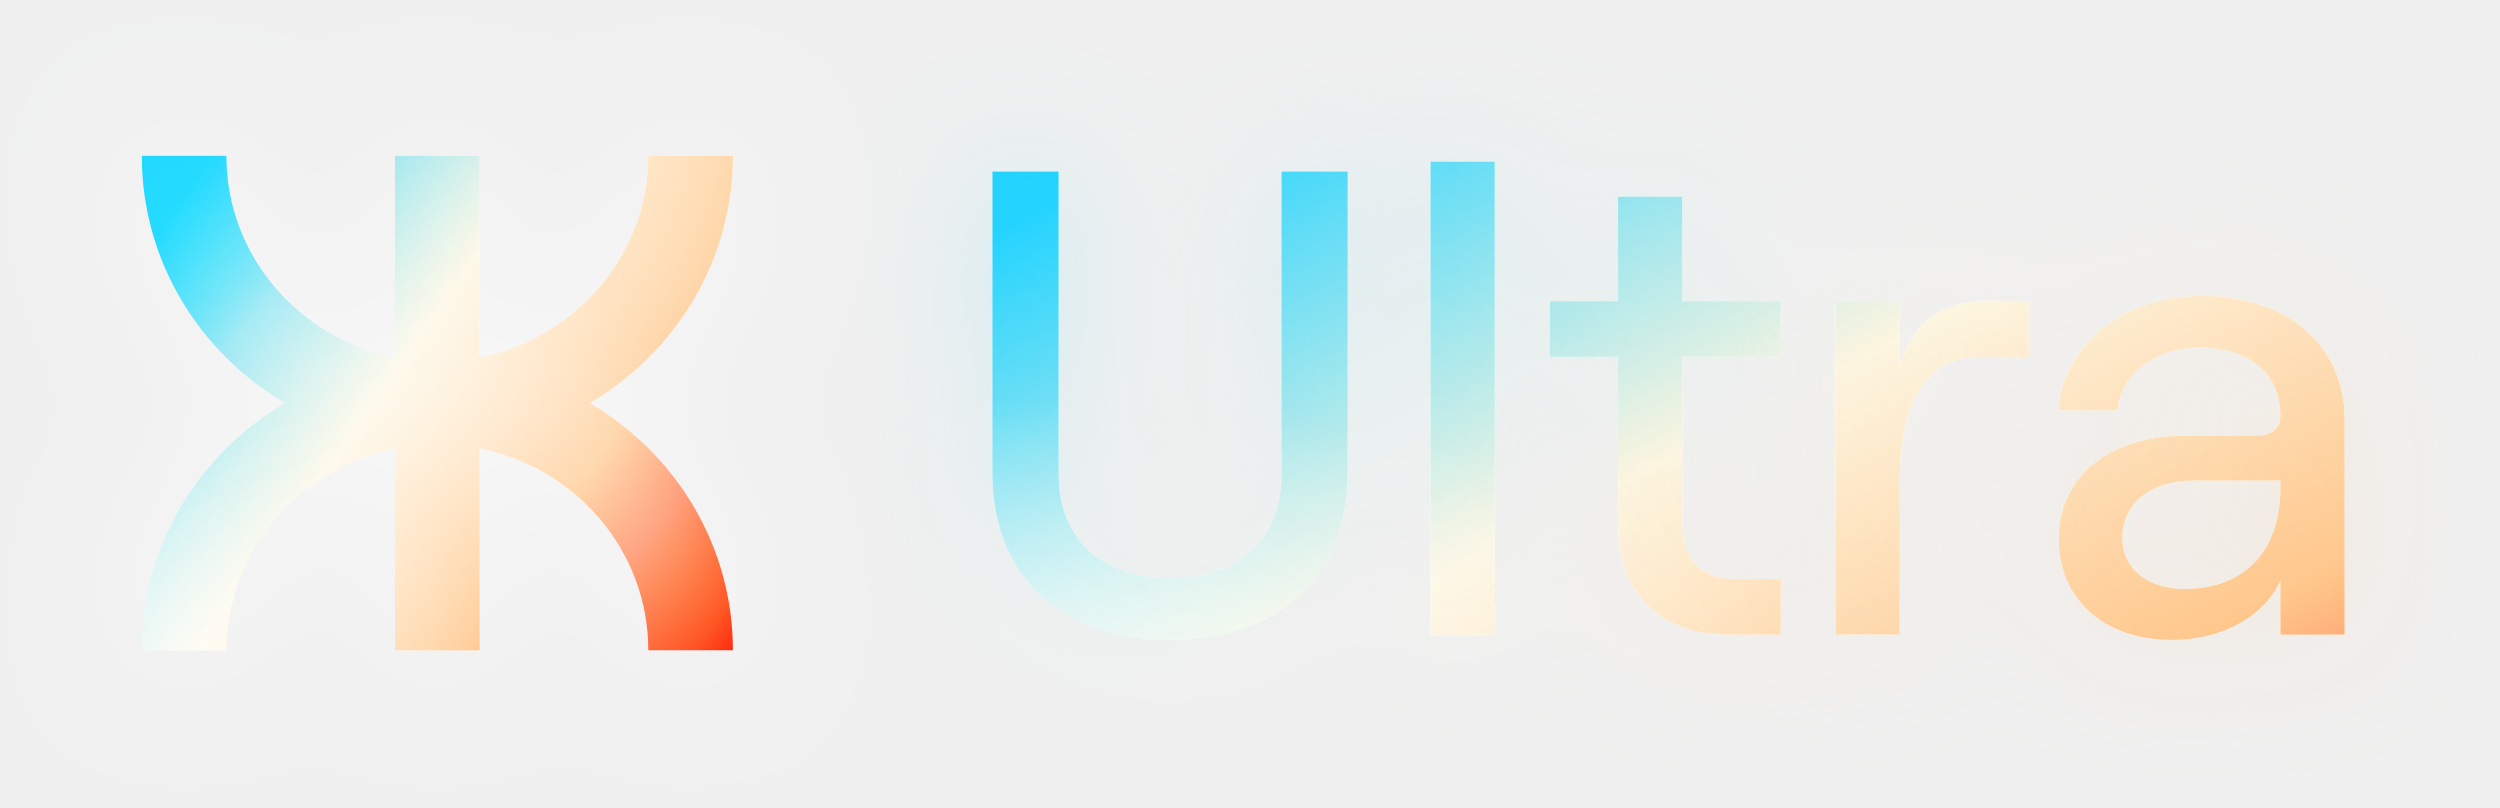
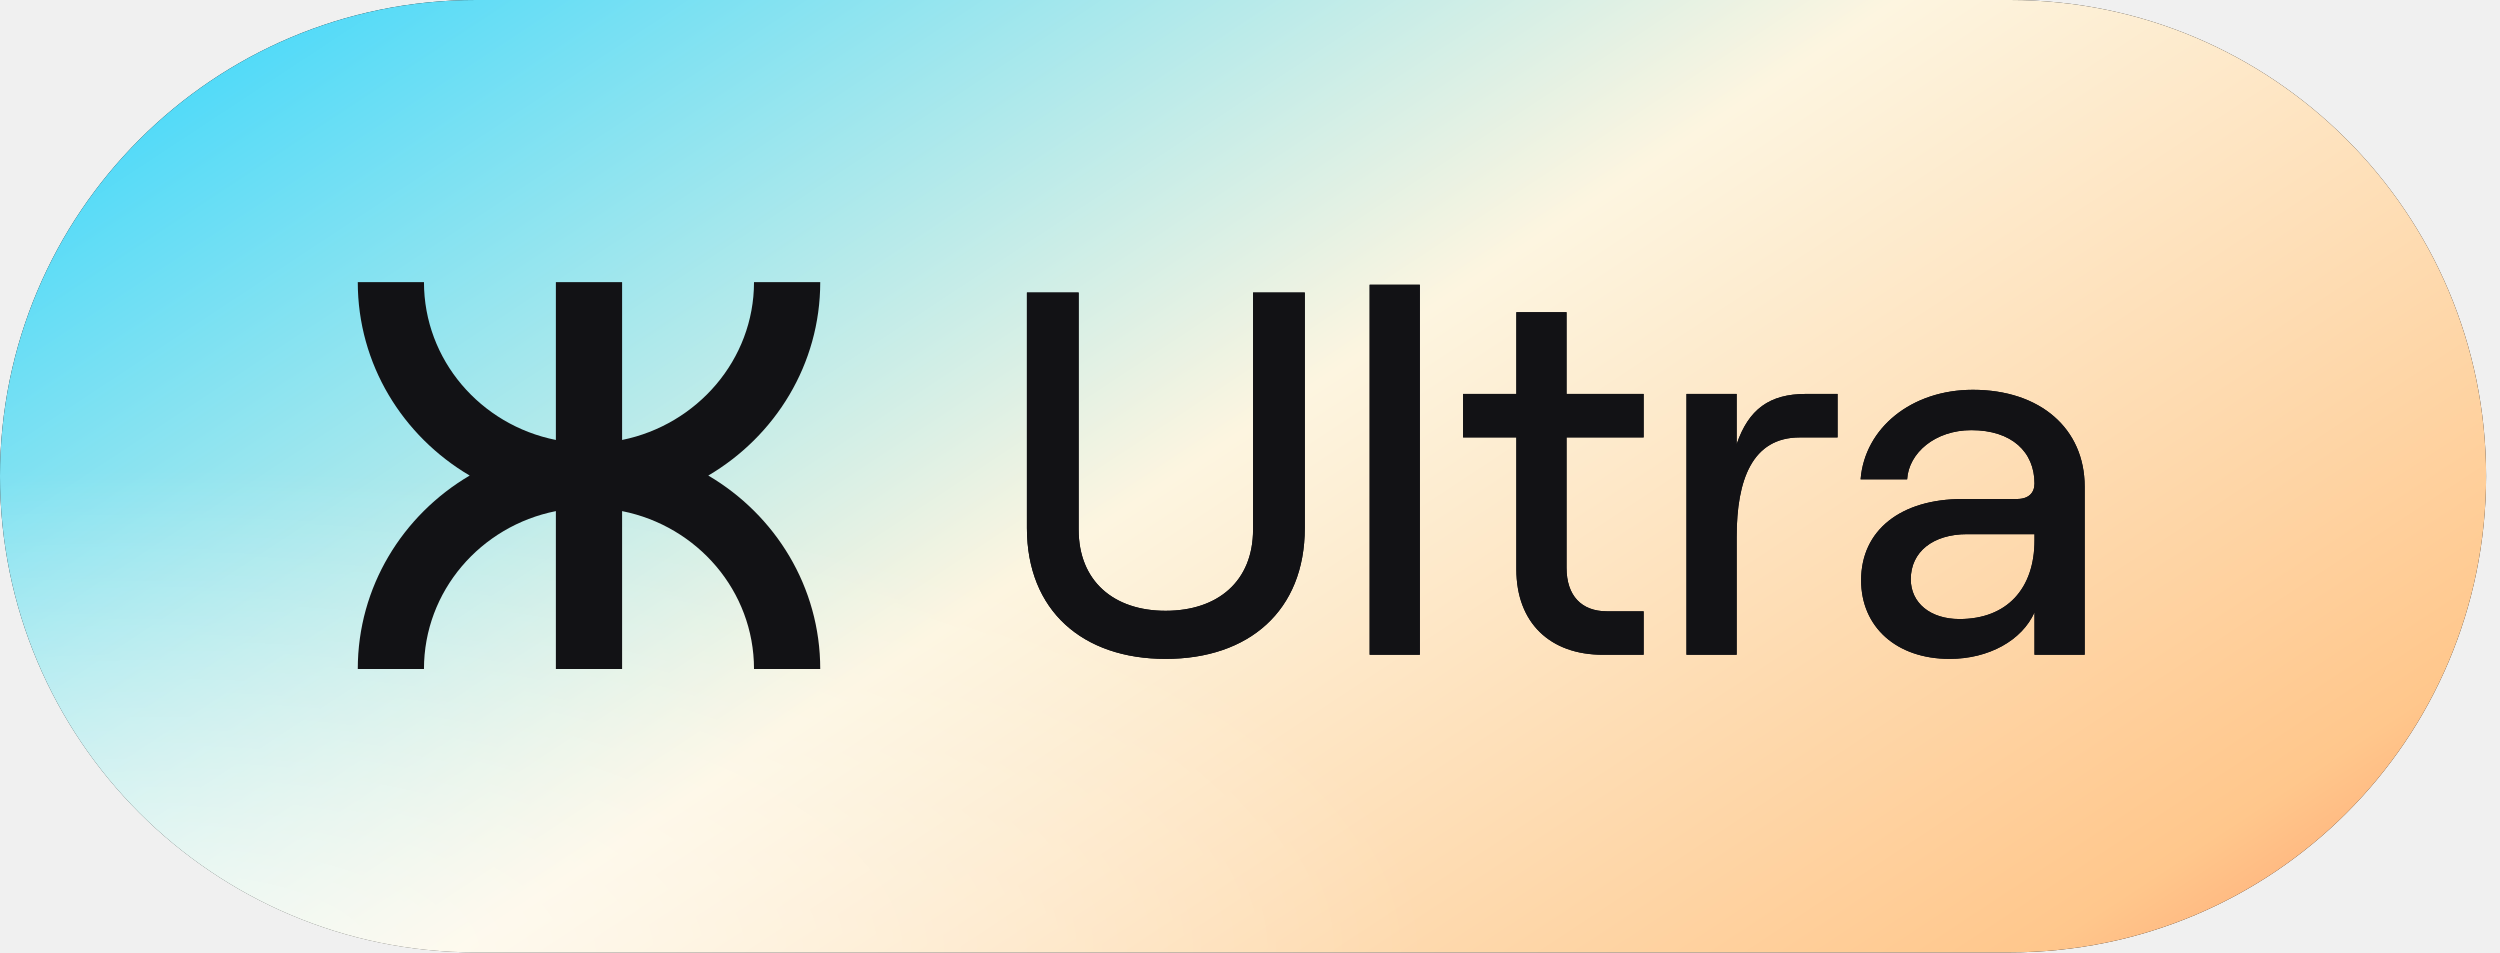
- <svg xmlns="http://www.w3.org/2000/svg" width="65" height="21" viewBox="0 0 65 21" fill="none">
-   <path d="M16.855 16.907H19.056C19.056 14.179 17.565 11.792 15.336 10.479C17.565 9.165 19.056 6.778 19.056 4.051H16.855C16.855 6.632 14.961 8.79 12.471 9.297V4.051H10.27V9.297C7.769 8.799 5.887 6.64 5.887 4.051H3.686C3.686 6.778 5.176 9.165 7.406 10.479C5.176 11.792 3.686 14.179 3.686 16.907H5.887C5.887 14.318 7.769 12.158 10.27 11.661V16.909H12.471V11.661C14.973 12.158 16.855 14.318 16.855 16.907Z" fill="white" />
-   <path d="M16.855 16.907H19.056C19.056 14.179 17.565 11.792 15.336 10.479C17.565 9.165 19.056 6.778 19.056 4.051H16.855C16.855 6.632 14.961 8.79 12.471 9.297V4.051H10.27V9.297C7.769 8.799 5.887 6.64 5.887 4.051H3.686C3.686 6.778 5.176 9.165 7.406 10.479C5.176 11.792 3.686 14.179 3.686 16.907H5.887C5.887 14.318 7.769 12.158 10.27 11.661V16.909H12.471V11.661C14.973 12.158 16.855 14.318 16.855 16.907Z" fill="url(#paint0_linear_232_2703)" />
-   <path d="M16.855 16.907H19.056C19.056 14.179 17.565 11.792 15.336 10.479C17.565 9.165 19.056 6.778 19.056 4.051H16.855C16.855 6.632 14.961 8.79 12.471 9.297V4.051H10.27V9.297C7.769 8.799 5.887 6.64 5.887 4.051H3.686C3.686 6.778 5.176 9.165 7.406 10.479C5.176 11.792 3.686 14.179 3.686 16.907H5.887C5.887 14.318 7.769 12.158 10.27 11.661V16.909H12.471V11.661C14.973 12.158 16.855 14.318 16.855 16.907Z" fill="url(#paint1_radial_232_2703)" fill-opacity="0.6" />
-   <g style="mix-blend-mode:color-dodge" opacity="0.5" filter="url(#filter0_f_232_2703)">
-     <path d="M16.855 16.907H19.056C19.056 14.179 17.565 11.792 15.336 10.479C17.565 9.165 19.056 6.778 19.056 4.051H16.855C16.855 6.632 14.961 8.79 12.471 9.297V4.051H10.27V9.297C7.769 8.799 5.887 6.64 5.887 4.051H3.686C3.686 6.778 5.176 9.165 7.406 10.479C5.176 11.792 3.686 14.179 3.686 16.907H5.887C5.887 14.318 7.769 12.158 10.27 11.661V16.909H12.471V11.661C14.973 12.158 16.855 14.318 16.855 16.907Z" fill="white" />
-     <path d="M16.855 16.907H19.056C19.056 14.179 17.565 11.792 15.336 10.479C17.565 9.165 19.056 6.778 19.056 4.051H16.855C16.855 6.632 14.961 8.79 12.471 9.297V4.051H10.27V9.297C7.769 8.799 5.887 6.64 5.887 4.051H3.686C3.686 6.778 5.176 9.165 7.406 10.479C5.176 11.792 3.686 14.179 3.686 16.907H5.887C5.887 14.318 7.769 12.158 10.27 11.661V16.909H12.471V11.661C14.973 12.158 16.855 14.318 16.855 16.907Z" fill="url(#paint2_linear_232_2703)" />
-     <path d="M16.855 16.907H19.056C19.056 14.179 17.565 11.792 15.336 10.479C17.565 9.165 19.056 6.778 19.056 4.051H16.855C16.855 6.632 14.961 8.79 12.471 9.297V4.051H10.27V9.297C7.769 8.799 5.887 6.64 5.887 4.051H3.686C3.686 6.778 5.176 9.165 7.406 10.479C5.176 11.792 3.686 14.179 3.686 16.907H5.887C5.887 14.318 7.769 12.158 10.27 11.661V16.909H12.471V11.661C14.973 12.158 16.855 14.318 16.855 16.907Z" fill="url(#paint3_radial_232_2703)" fill-opacity="0.6" />
-   </g>
-   <path d="M30.413 16.638C27.66 16.638 25.803 15.038 25.803 12.286V4.46H27.523V12.338C27.523 14.058 28.692 15.038 30.413 15.038C32.15 15.038 33.319 14.058 33.319 12.338V4.46H35.039V12.286C35.039 15.038 33.182 16.638 30.413 16.638ZM37.194 16.5V4.202H38.863V16.5H37.194ZM42.07 5.114H43.739V7.831H46.301V9.276H43.739V13.61C43.739 14.539 44.237 15.055 45.08 15.055H46.301V16.5H44.943C43.188 16.5 42.07 15.434 42.07 13.662V9.276H40.298V7.831H42.07V5.114ZM52.746 9.276H51.491C49.908 9.276 49.392 10.686 49.392 12.578V16.5H47.724V7.831H49.392V9.5C49.788 8.347 50.476 7.831 51.697 7.831H52.746V9.276ZM57.244 7.694C59.48 7.694 60.959 8.984 60.959 10.91V16.5H59.291V15.09C58.878 16.018 57.777 16.638 56.47 16.638C54.698 16.638 53.529 15.571 53.529 14.023C53.529 12.355 54.853 11.323 56.9 11.323H58.706C59.101 11.323 59.291 11.116 59.291 10.807C59.291 9.758 58.534 9.035 57.192 9.035C55.988 9.035 55.111 9.792 55.059 10.669H53.511C53.649 8.966 55.197 7.694 57.244 7.694ZM56.797 15.313C58.379 15.313 59.291 14.298 59.291 12.699V12.492H57.054C55.919 12.492 55.18 13.077 55.18 13.989C55.18 14.78 55.833 15.313 56.797 15.313Z" fill="white" />
-   <path d="M30.413 16.638C27.66 16.638 25.803 15.038 25.803 12.286V4.46H27.523V12.338C27.523 14.058 28.692 15.038 30.413 15.038C32.15 15.038 33.319 14.058 33.319 12.338V4.46H35.039V12.286C35.039 15.038 33.182 16.638 30.413 16.638ZM37.194 16.5V4.202H38.863V16.5H37.194ZM42.07 5.114H43.739V7.831H46.301V9.276H43.739V13.61C43.739 14.539 44.237 15.055 45.08 15.055H46.301V16.5H44.943C43.188 16.5 42.07 15.434 42.07 13.662V9.276H40.298V7.831H42.07V5.114ZM52.746 9.276H51.491C49.908 9.276 49.392 10.686 49.392 12.578V16.5H47.724V7.831H49.392V9.5C49.788 8.347 50.476 7.831 51.697 7.831H52.746V9.276ZM57.244 7.694C59.48 7.694 60.959 8.984 60.959 10.91V16.5H59.291V15.09C58.878 16.018 57.777 16.638 56.47 16.638C54.698 16.638 53.529 15.571 53.529 14.023C53.529 12.355 54.853 11.323 56.9 11.323H58.706C59.101 11.323 59.291 11.116 59.291 10.807C59.291 9.758 58.534 9.035 57.192 9.035C55.988 9.035 55.111 9.792 55.059 10.669H53.511C53.649 8.966 55.197 7.694 57.244 7.694ZM56.797 15.313C58.379 15.313 59.291 14.298 59.291 12.699V12.492H57.054C55.919 12.492 55.18 13.077 55.18 13.989C55.18 14.78 55.833 15.313 56.797 15.313Z" fill="white" />
-   <path d="M30.413 16.638C27.66 16.638 25.803 15.038 25.803 12.286V4.46H27.523V12.338C27.523 14.058 28.692 15.038 30.413 15.038C32.15 15.038 33.319 14.058 33.319 12.338V4.46H35.039V12.286C35.039 15.038 33.182 16.638 30.413 16.638ZM37.194 16.5V4.202H38.863V16.5H37.194ZM42.07 5.114H43.739V7.831H46.301V9.276H43.739V13.61C43.739 14.539 44.237 15.055 45.08 15.055H46.301V16.5H44.943C43.188 16.5 42.07 15.434 42.07 13.662V9.276H40.298V7.831H42.07V5.114ZM52.746 9.276H51.491C49.908 9.276 49.392 10.686 49.392 12.578V16.5H47.724V7.831H49.392V9.5C49.788 8.347 50.476 7.831 51.697 7.831H52.746V9.276ZM57.244 7.694C59.48 7.694 60.959 8.984 60.959 10.91V16.5H59.291V15.09C58.878 16.018 57.777 16.638 56.47 16.638C54.698 16.638 53.529 15.571 53.529 14.023C53.529 12.355 54.853 11.323 56.9 11.323H58.706C59.101 11.323 59.291 11.116 59.291 10.807C59.291 9.758 58.534 9.035 57.192 9.035C55.988 9.035 55.111 9.792 55.059 10.669H53.511C53.649 8.966 55.197 7.694 57.244 7.694ZM56.797 15.313C58.379 15.313 59.291 14.298 59.291 12.699V12.492H57.054C55.919 12.492 55.18 13.077 55.18 13.989C55.18 14.78 55.833 15.313 56.797 15.313Z" fill="url(#paint4_linear_232_2703)" />
-   <path d="M30.413 16.638C27.66 16.638 25.803 15.038 25.803 12.286V4.46H27.523V12.338C27.523 14.058 28.692 15.038 30.413 15.038C32.15 15.038 33.319 14.058 33.319 12.338V4.46H35.039V12.286C35.039 15.038 33.182 16.638 30.413 16.638ZM37.194 16.5V4.202H38.863V16.5H37.194ZM42.07 5.114H43.739V7.831H46.301V9.276H43.739V13.61C43.739 14.539 44.237 15.055 45.08 15.055H46.301V16.5H44.943C43.188 16.5 42.07 15.434 42.07 13.662V9.276H40.298V7.831H42.07V5.114ZM52.746 9.276H51.491C49.908 9.276 49.392 10.686 49.392 12.578V16.5H47.724V7.831H49.392V9.5C49.788 8.347 50.476 7.831 51.697 7.831H52.746V9.276ZM57.244 7.694C59.48 7.694 60.959 8.984 60.959 10.91V16.5H59.291V15.09C58.878 16.018 57.777 16.638 56.47 16.638C54.698 16.638 53.529 15.571 53.529 14.023C53.529 12.355 54.853 11.323 56.9 11.323H58.706C59.101 11.323 59.291 11.116 59.291 10.807C59.291 9.758 58.534 9.035 57.192 9.035C55.988 9.035 55.111 9.792 55.059 10.669H53.511C53.649 8.966 55.197 7.694 57.244 7.694ZM56.797 15.313C58.379 15.313 59.291 14.298 59.291 12.699V12.492H57.054C55.919 12.492 55.18 13.077 55.18 13.989C55.18 14.78 55.833 15.313 56.797 15.313Z" fill="url(#paint5_radial_232_2703)" fill-opacity="0.6" />
-   <g opacity="0.25" filter="url(#filter1_f_232_2703)">
-     <path d="M30.413 16.638C27.66 16.638 25.803 15.038 25.803 12.286V4.46H27.523V12.338C27.523 14.058 28.692 15.038 30.413 15.038C32.15 15.038 33.319 14.058 33.319 12.338V4.46H35.039V12.286C35.039 15.038 33.182 16.638 30.413 16.638ZM37.194 16.5V4.202H38.863V16.5H37.194ZM42.07 5.114H43.739V7.831H46.301V9.276H43.739V13.61C43.739 14.539 44.237 15.055 45.08 15.055H46.301V16.5H44.943C43.188 16.5 42.07 15.434 42.07 13.662V9.276H40.298V7.831H42.07V5.114ZM52.746 9.276H51.491C49.908 9.276 49.392 10.686 49.392 12.578V16.5H47.724V7.831H49.392V9.5C49.788 8.347 50.476 7.831 51.697 7.831H52.746V9.276ZM57.244 7.694C59.48 7.694 60.959 8.984 60.959 10.91V16.5H59.291V15.09C58.878 16.018 57.777 16.638 56.47 16.638C54.698 16.638 53.529 15.571 53.529 14.023C53.529 12.355 54.853 11.323 56.9 11.323H58.706C59.101 11.323 59.291 11.116 59.291 10.807C59.291 9.758 58.534 9.035 57.192 9.035C55.988 9.035 55.111 9.792 55.059 10.669H53.511C53.649 8.966 55.197 7.694 57.244 7.694ZM56.797 15.313C58.379 15.313 59.291 14.298 59.291 12.699V12.492H57.054C55.919 12.492 55.18 13.077 55.18 13.989C55.18 14.78 55.833 15.313 56.797 15.313Z" fill="white" />
-     <path d="M30.413 16.638C27.66 16.638 25.803 15.038 25.803 12.286V4.46H27.523V12.338C27.523 14.058 28.692 15.038 30.413 15.038C32.15 15.038 33.319 14.058 33.319 12.338V4.46H35.039V12.286C35.039 15.038 33.182 16.638 30.413 16.638ZM37.194 16.5V4.202H38.863V16.5H37.194ZM42.07 5.114H43.739V7.831H46.301V9.276H43.739V13.61C43.739 14.539 44.237 15.055 45.08 15.055H46.301V16.5H44.943C43.188 16.5 42.07 15.434 42.07 13.662V9.276H40.298V7.831H42.07V5.114ZM52.746 9.276H51.491C49.908 9.276 49.392 10.686 49.392 12.578V16.5H47.724V7.831H49.392V9.5C49.788 8.347 50.476 7.831 51.697 7.831H52.746V9.276ZM57.244 7.694C59.48 7.694 60.959 8.984 60.959 10.91V16.5H59.291V15.09C58.878 16.018 57.777 16.638 56.47 16.638C54.698 16.638 53.529 15.571 53.529 14.023C53.529 12.355 54.853 11.323 56.9 11.323H58.706C59.101 11.323 59.291 11.116 59.291 10.807C59.291 9.758 58.534 9.035 57.192 9.035C55.988 9.035 55.111 9.792 55.059 10.669H53.511C53.649 8.966 55.197 7.694 57.244 7.694ZM56.797 15.313C58.379 15.313 59.291 14.298 59.291 12.699V12.492H57.054C55.919 12.492 55.18 13.077 55.18 13.989C55.18 14.78 55.833 15.313 56.797 15.313Z" fill="white" />
-     <path d="M30.413 16.638C27.66 16.638 25.803 15.038 25.803 12.286V4.46H27.523V12.338C27.523 14.058 28.692 15.038 30.413 15.038C32.15 15.038 33.319 14.058 33.319 12.338V4.46H35.039V12.286C35.039 15.038 33.182 16.638 30.413 16.638ZM37.194 16.5V4.202H38.863V16.5H37.194ZM42.07 5.114H43.739V7.831H46.301V9.276H43.739V13.61C43.739 14.539 44.237 15.055 45.08 15.055H46.301V16.5H44.943C43.188 16.5 42.07 15.434 42.07 13.662V9.276H40.298V7.831H42.07V5.114ZM52.746 9.276H51.491C49.908 9.276 49.392 10.686 49.392 12.578V16.5H47.724V7.831H49.392V9.5C49.788 8.347 50.476 7.831 51.697 7.831H52.746V9.276ZM57.244 7.694C59.48 7.694 60.959 8.984 60.959 10.91V16.5H59.291V15.09C58.878 16.018 57.777 16.638 56.47 16.638C54.698 16.638 53.529 15.571 53.529 14.023C53.529 12.355 54.853 11.323 56.9 11.323H58.706C59.101 11.323 59.291 11.116 59.291 10.807C59.291 9.758 58.534 9.035 57.192 9.035C55.988 9.035 55.111 9.792 55.059 10.669H53.511C53.649 8.966 55.197 7.694 57.244 7.694ZM56.797 15.313C58.379 15.313 59.291 14.298 59.291 12.699V12.492H57.054C55.919 12.492 55.18 13.077 55.18 13.989C55.18 14.78 55.833 15.313 56.797 15.313Z" fill="url(#paint6_linear_232_2703)" />
-     <path d="M30.413 16.638C27.66 16.638 25.803 15.038 25.803 12.286V4.46H27.523V12.338C27.523 14.058 28.692 15.038 30.413 15.038C32.15 15.038 33.319 14.058 33.319 12.338V4.46H35.039V12.286C35.039 15.038 33.182 16.638 30.413 16.638ZM37.194 16.5V4.202H38.863V16.5H37.194ZM42.07 5.114H43.739V7.831H46.301V9.276H43.739V13.61C43.739 14.539 44.237 15.055 45.08 15.055H46.301V16.5H44.943C43.188 16.5 42.07 15.434 42.07 13.662V9.276H40.298V7.831H42.07V5.114ZM52.746 9.276H51.491C49.908 9.276 49.392 10.686 49.392 12.578V16.5H47.724V7.831H49.392V9.5C49.788 8.347 50.476 7.831 51.697 7.831H52.746V9.276ZM57.244 7.694C59.48 7.694 60.959 8.984 60.959 10.91V16.5H59.291V15.09C58.878 16.018 57.777 16.638 56.47 16.638C54.698 16.638 53.529 15.571 53.529 14.023C53.529 12.355 54.853 11.323 56.9 11.323H58.706C59.101 11.323 59.291 11.116 59.291 10.807C59.291 9.758 58.534 9.035 57.192 9.035C55.988 9.035 55.111 9.792 55.059 10.669H53.511C53.649 8.966 55.197 7.694 57.244 7.694ZM56.797 15.313C58.379 15.313 59.291 14.298 59.291 12.699V12.492H57.054C55.919 12.492 55.18 13.077 55.18 13.989C55.18 14.78 55.833 15.313 56.797 15.313Z" fill="url(#paint7_radial_232_2703)" fill-opacity="0.6" />
-   </g>
+ <svg xmlns="http://www.w3.org/2000/svg" width="63" height="24" viewBox="0 0 63 24" fill="none">
+   <rect width="62.65" height="24" rx="12" fill="#121215" />
+   <rect width="62.65" height="24" rx="12" fill="url(#paint0_linear_967_8142)" />
+   <rect width="62.65" height="24" rx="12" fill="url(#paint1_radial_967_8142)" fill-opacity="0.6" />
+   <path d="M19.001 16.858H20.67C20.67 14.79 19.54 12.979 17.849 11.984C19.54 10.988 20.67 9.178 20.67 7.11H19.001C19.001 9.067 17.565 10.704 15.677 11.087V7.11H14.008V11.087C12.112 10.71 10.684 9.073 10.684 7.11H9.016C9.016 9.178 10.146 10.988 11.836 11.984C10.146 12.979 9.016 14.79 9.016 16.858H10.684C10.684 14.895 12.112 13.257 14.008 12.88V16.859H15.677V12.88C17.574 13.257 19.001 14.895 19.001 16.858Z" fill="#121215" />
+   <path d="M29.373 16.604C27.286 16.604 25.878 15.392 25.878 13.305V7.371H27.182V13.344C27.182 14.648 28.069 15.392 29.373 15.392C30.69 15.392 31.577 14.648 31.577 13.344V7.371H32.881V13.305C32.881 15.392 31.473 16.604 29.373 16.604ZM34.515 16.5V7.175H35.78V16.5H34.515ZM38.212 7.867H39.477V9.927H41.42V11.023H39.477V14.309C39.477 15.013 39.855 15.405 40.494 15.405H41.42V16.5H40.39C39.059 16.5 38.212 15.691 38.212 14.348V11.023H36.869V9.927H38.212V7.867ZM46.307 11.023H45.355C44.155 11.023 43.764 12.092 43.764 13.527V16.5H42.499V9.927H43.764V11.192C44.064 10.318 44.585 9.927 45.511 9.927H46.307V11.023ZM49.717 9.823C51.412 9.823 52.534 10.801 52.534 12.262V16.5H51.269V15.431C50.956 16.135 50.121 16.604 49.13 16.604C47.787 16.604 46.9 15.796 46.9 14.622C46.9 13.357 47.904 12.575 49.456 12.575H50.825C51.125 12.575 51.269 12.418 51.269 12.183C51.269 11.388 50.695 10.84 49.678 10.84C48.765 10.84 48.1 11.414 48.06 12.079H46.887C46.991 10.788 48.165 9.823 49.717 9.823ZM49.378 15.6C50.578 15.6 51.269 14.831 51.269 13.618V13.461H49.573C48.712 13.461 48.152 13.905 48.152 14.596C48.152 15.196 48.647 15.6 49.378 15.6Z" fill="#121215" />
+   <path d="M29.373 16.604C27.286 16.604 25.878 15.392 25.878 13.305V7.371H27.182V13.344C27.182 14.648 28.069 15.392 29.373 15.392C30.69 15.392 31.577 14.648 31.577 13.344V7.371H32.881V13.305C32.881 15.392 31.473 16.604 29.373 16.604ZM34.515 16.5V7.175H35.78V16.5H34.515ZM38.212 7.867H39.477V9.927H41.42V11.023H39.477V14.309C39.477 15.013 39.855 15.405 40.494 15.405H41.42V16.5H40.39C39.059 16.5 38.212 15.691 38.212 14.348V11.023H36.869V9.927H38.212V7.867ZM46.307 11.023H45.355C44.155 11.023 43.764 12.092 43.764 13.527V16.5H42.499V9.927H43.764V11.192C44.064 10.318 44.585 9.927 45.511 9.927H46.307V11.023ZM49.717 9.823C51.412 9.823 52.534 10.801 52.534 12.262V16.5H51.269V15.431C50.956 16.135 50.121 16.604 49.13 16.604C47.787 16.604 46.9 15.796 46.9 14.622C46.9 13.357 47.904 12.575 49.456 12.575H50.825C51.125 12.575 51.269 12.418 51.269 12.183C51.269 11.388 50.695 10.84 49.678 10.84C48.765 10.84 48.1 11.414 48.06 12.079H46.887C46.991 10.788 48.165 9.823 49.717 9.823ZM49.378 15.6C50.578 15.6 51.269 14.831 51.269 13.618V13.461H49.573C48.712 13.461 48.152 13.905 48.152 14.596C48.152 15.196 48.647 15.6 49.378 15.6Z" fill="#121215" />
  <defs>
-     <filter id="filter0_f_232_2703" x="0.226" y="0.61" width="22.36" height="19.78" filterUnits="userSpaceOnUse" color-interpolation-filters="sRGB">
-       <feFlood flood-opacity="0" result="BackgroundImageFix" />
-       <feBlend mode="normal" in="SourceGraphic" in2="BackgroundImageFix" result="shape" />
-       <feGaussianBlur stdDeviation="1.72" result="effect1_foregroundBlur_232_2703" />
-     </filter>
-     <filter id="filter1_f_232_2703" x="22.363" y="0.762" width="42.036" height="19.316" filterUnits="userSpaceOnUse" color-interpolation-filters="sRGB">
-       <feFlood flood-opacity="0" result="BackgroundImageFix" />
-       <feBlend mode="normal" in="SourceGraphic" in2="BackgroundImageFix" result="shape" />
-       <feGaussianBlur stdDeviation="1.72" result="effect1_foregroundBlur_232_2703" />
-     </filter>
-     <linearGradient id="paint0_linear_232_2703" x1="5.538" y1="3.991" x2="20.899" y2="14.73" gradientUnits="userSpaceOnUse">
+     <linearGradient id="paint0_linear_967_8142" x1="4.91571e-07" y1="-1.798" x2="40.147" y2="59.157" gradientUnits="userSpaceOnUse">
      <stop stop-color="#23D3FF" />
      <stop offset="0.381" stop-color="#FDF5E0" />
      <stop offset="0.682" stop-color="#FFC78C" />
      <stop offset="1" stop-color="#FF1B07" />
    </linearGradient>
-     <radialGradient id="paint1_radial_232_2703" cx="0" cy="0" r="1" gradientTransform="matrix(4.0988 -5.57192 6.66055 3.42887 4.71025 16.9091)" gradientUnits="userSpaceOnUse">
-       <stop stop-color="white" />
-       <stop offset="1" stop-color="white" stop-opacity="0" />
-     </radialGradient>
-     <linearGradient id="paint2_linear_232_2703" x1="5.538" y1="3.991" x2="25.595" y2="18.558" gradientUnits="userSpaceOnUse">
-       <stop stop-color="#23D3FF" />
-       <stop offset="0.381" stop-color="#FDF5E0" />
-       <stop offset="0.682" stop-color="#FFC78C" />
-       <stop offset="1" stop-color="#FF1B07" />
-     </linearGradient>
-     <radialGradient id="paint3_radial_232_2703" cx="0" cy="0" r="1" gradientTransform="matrix(4.0988 -5.57192 6.66055 3.42887 4.71025 16.9091)" gradientUnits="userSpaceOnUse">
-       <stop stop-color="white" />
-       <stop offset="1" stop-color="white" stop-opacity="0" />
-     </radialGradient>
-     <linearGradient id="paint4_linear_232_2703" x1="28.886" y1="4.445" x2="44.996" y2="35.439" gradientUnits="userSpaceOnUse">
-       <stop stop-color="#23D3FF" />
-       <stop offset="0.381" stop-color="#FDF5E0" />
-       <stop offset="0.682" stop-color="#FFC78C" />
-       <stop offset="1" stop-color="#FF1B07" />
-     </linearGradient>
-     <radialGradient id="paint5_radial_232_2703" cx="0" cy="0" r="1" gradientTransform="matrix(10.1333 -5.2 16.4667 3.2 26.84 16.5)" gradientUnits="userSpaceOnUse">
-       <stop stop-color="white" />
-       <stop offset="1" stop-color="white" stop-opacity="0" />
-     </radialGradient>
-     <linearGradient id="paint6_linear_232_2703" x1="28.886" y1="4.445" x2="44.996" y2="35.439" gradientUnits="userSpaceOnUse">
-       <stop stop-color="#23D3FF" />
-       <stop offset="0.381" stop-color="#FDF5E0" />
-       <stop offset="0.682" stop-color="#FFC78C" />
-       <stop offset="1" stop-color="#FF1B07" />
-     </linearGradient>
-     <radialGradient id="paint7_radial_232_2703" cx="0" cy="0" r="1" gradientTransform="matrix(10.1333 -5.2 16.4667 3.2 26.84 16.5)" gradientUnits="userSpaceOnUse">
+     <radialGradient id="paint1_radial_967_8142" cx="0" cy="0" r="1" gradientTransform="matrix(16.7066 -10.4 27.1482 6.4 4.17664 24)" gradientUnits="userSpaceOnUse">
      <stop stop-color="white" />
      <stop offset="1" stop-color="white" stop-opacity="0" />
    </radialGradient>
  </defs>
</svg>
